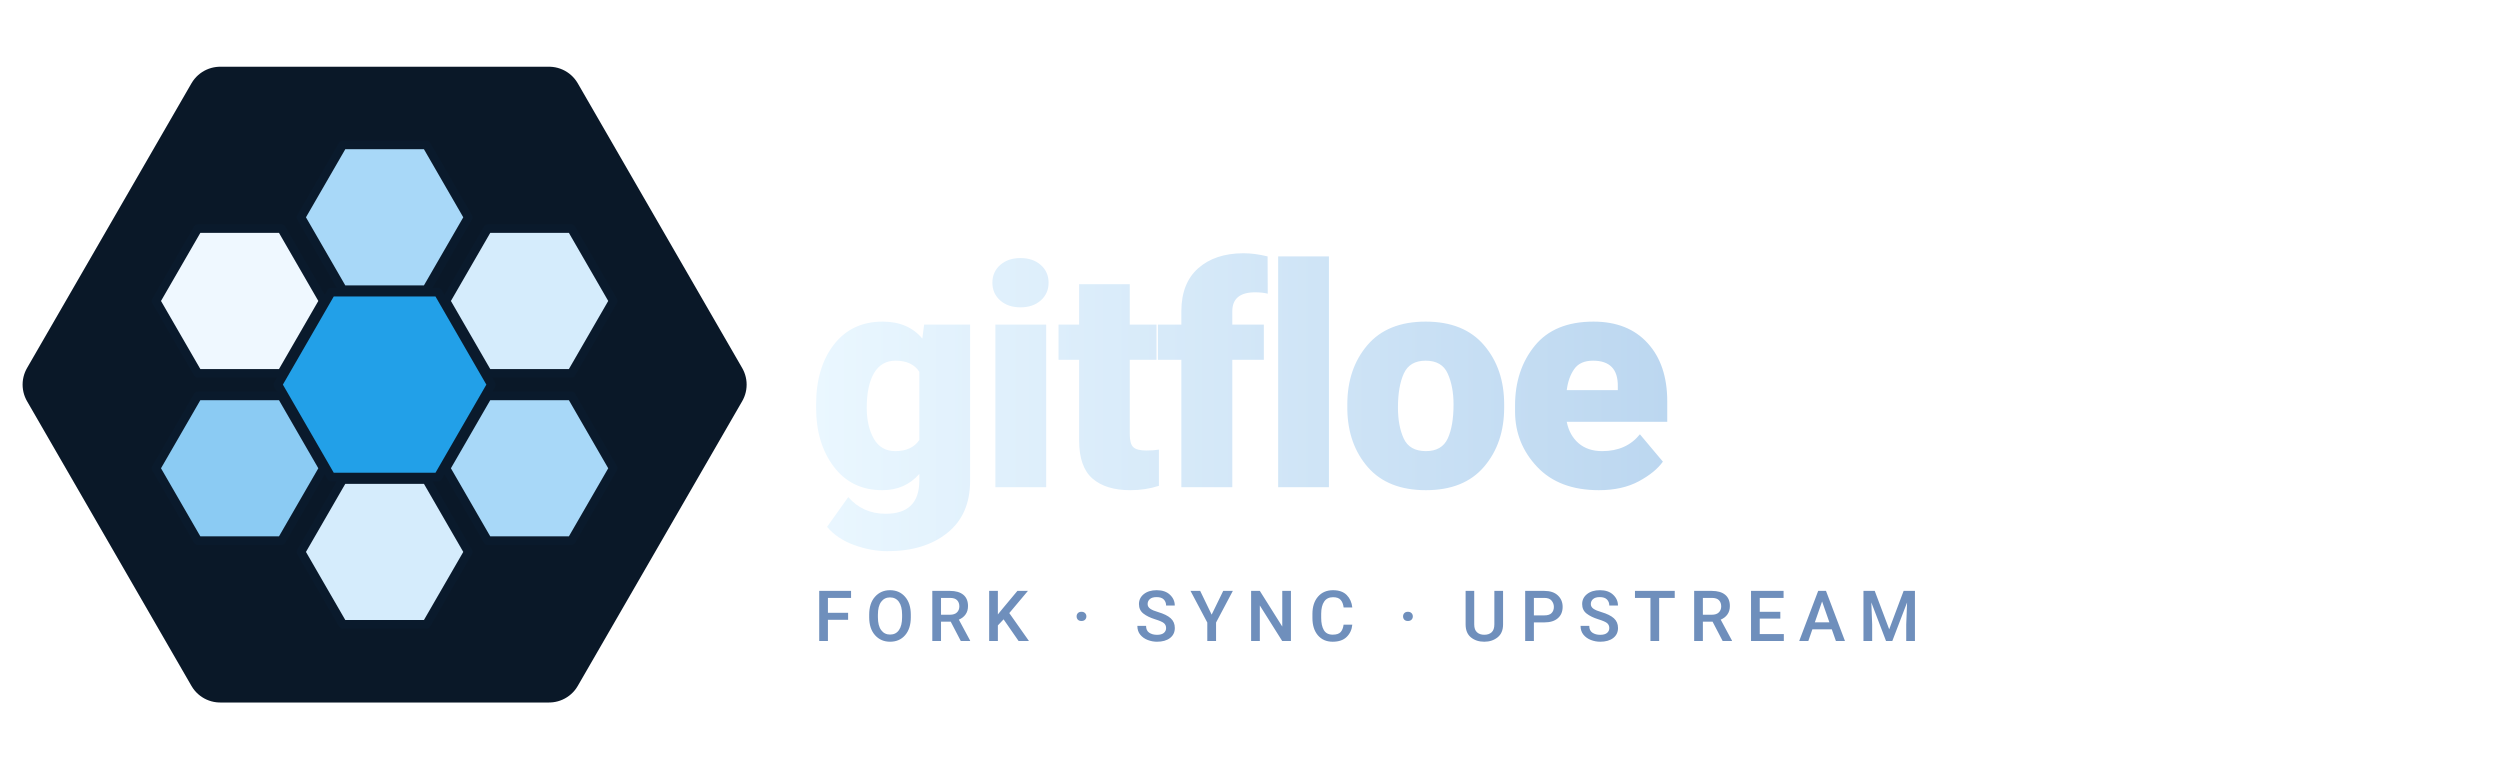
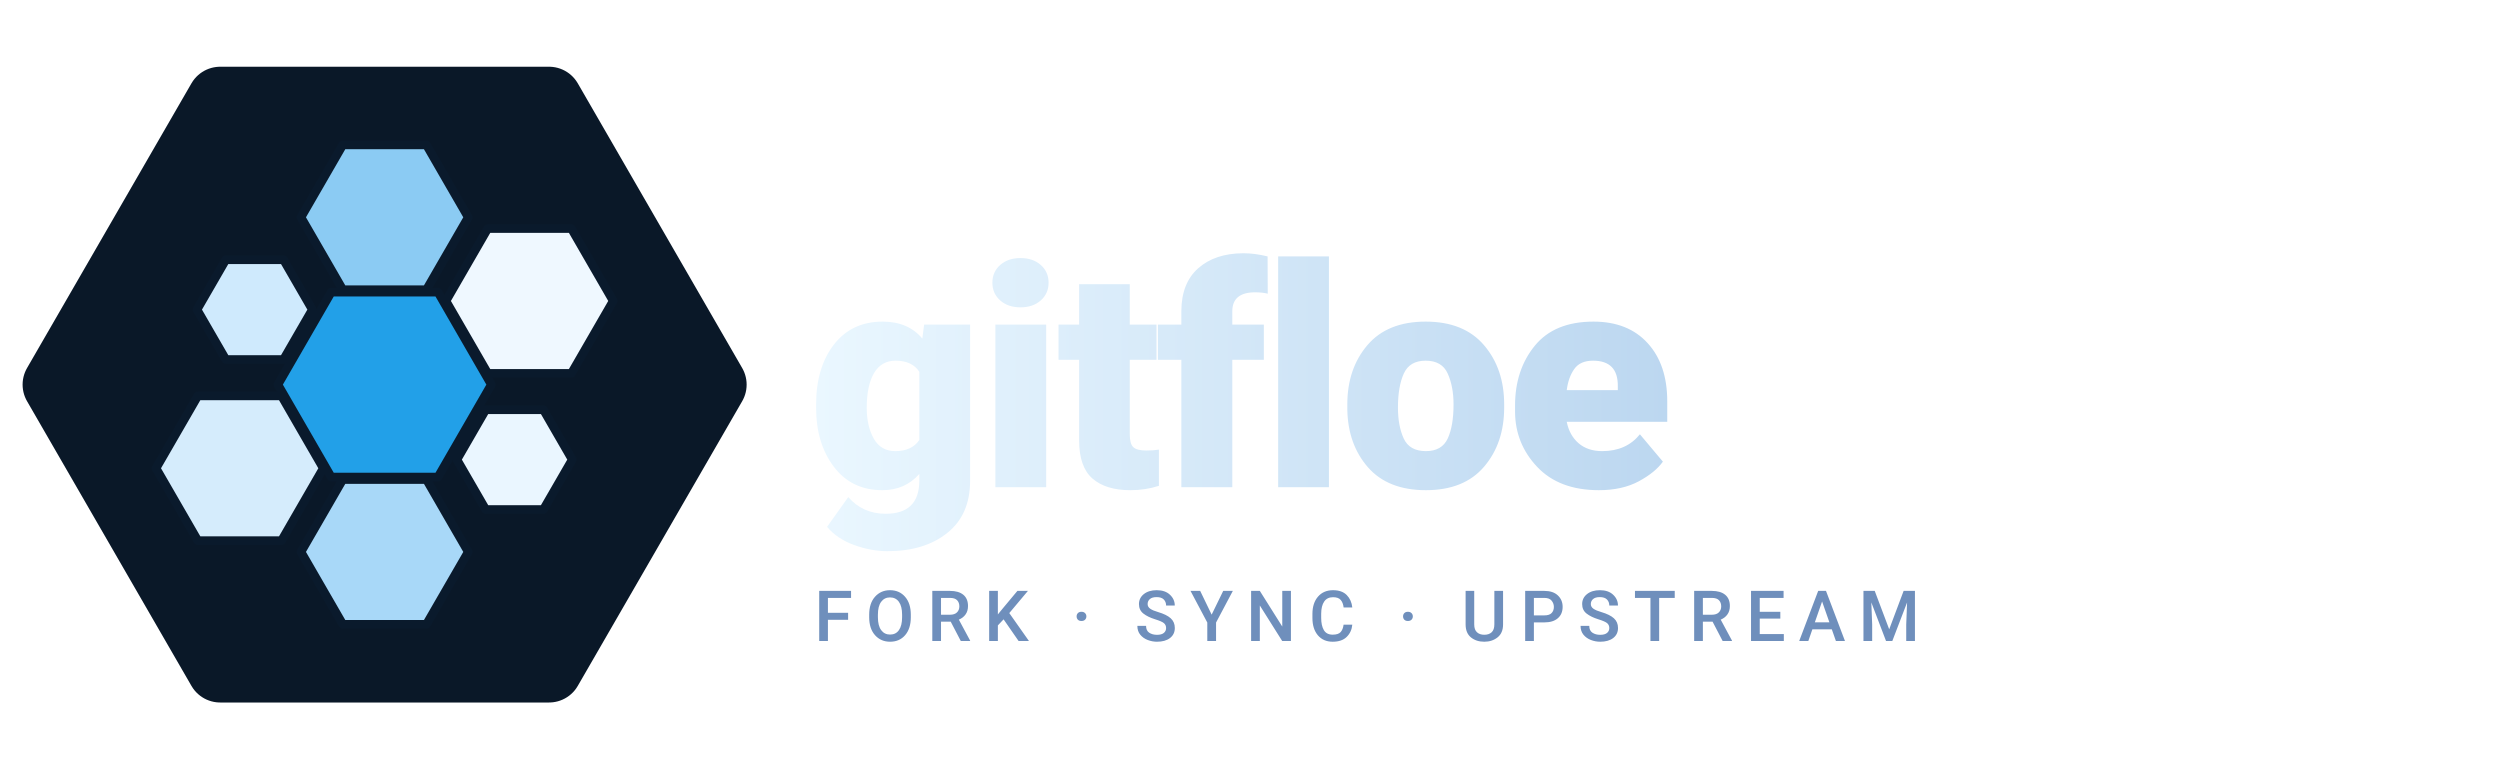
<svg xmlns="http://www.w3.org/2000/svg" viewBox="0 0 780 240" width="780" height="240" role="img" aria-label="gitfloe logo">
  <defs>
    <linearGradient id="ltxt" x1="0" y1="0" x2="1" y2="0">
      <stop offset="0" stop-color="#eaf7ff" />
      <stop offset="1" stop-color="#bcd7f0" />
    </linearGradient>
  </defs>
  <g transform="translate(4.8,4.8) scale(0.45)">
    <path d="M484,256 L370,453.4 L142,453.4 L28,256 L142,58.6 L370,58.6 Z" fill="#0a1828" stroke="#0a1828" stroke-width="46" stroke-linejoin="round" />
    <g>
-       <polygon points="414.5,314.0 385.5,364.2 327.5,364.2 298.5,314.0 327.5,263.8 385.5,263.8" fill="#a8d8f8" stroke="#0a1a2c" stroke-width="6" stroke-linejoin="round" />
-       <polygon points="314.0,372.0 285.0,422.2 227.0,422.2 198.0,372.0 227.0,321.8 285.0,321.8" fill="#d5ecfc" stroke="#0a1a2c" stroke-width="6" stroke-linejoin="round" />
-       <polygon points="213.5,314.0 184.5,364.2 126.5,364.2 97.5,314.0 126.5,263.8 184.5,263.8" fill="#8bcbf3" stroke="#0a1a2c" stroke-width="6" stroke-linejoin="round" />
-       <polygon points="213.5,198.0 184.5,248.2 126.5,248.2 97.5,198.0 126.5,147.8 184.5,147.8" fill="#eff8ff" stroke="#0a1a2c" stroke-width="6" stroke-linejoin="round" />
-       <polygon points="314.0,140.0 285.0,190.2 227.0,190.2 198.0,140.0 227.0,89.8 285.0,89.8" fill="#a8d8f8" stroke="#0a1a2c" stroke-width="6" stroke-linejoin="round" />
-       <polygon points="414.5,198.0 385.5,248.2 327.5,248.2 298.5,198.0 327.5,147.8 385.5,147.8" fill="#d5ecfc" stroke="#0a1a2c" stroke-width="6" stroke-linejoin="round" />
+       <polygon points="314.0,372.0 285.0,422.2 227.0,422.2 198.0,372.0 227.0,321.8 285.0,321.8" fill="#a8d8f8" stroke="#0a1a2c" stroke-width="6" stroke-linejoin="round" />
+       <polygon points="213.5,314.0 184.5,364.2 126.5,364.2 97.5,314.0 126.5,263.8 184.5,263.8" fill="#d5ecfc" stroke="#0a1a2c" stroke-width="6" stroke-linejoin="round" />
+       <polygon points="314.0,140.0 285.0,190.2 227.0,190.2 198.0,140.0 227.0,89.8 285.0,89.8" fill="#8bcbf3" stroke="#0a1a2c" stroke-width="6" stroke-linejoin="round" />
+       <polygon points="414.5,198.0 385.5,248.2 327.5,248.2 298.5,198.0 327.5,147.8 385.5,147.8" fill="#eff8ff" stroke="#0a1a2c" stroke-width="6" stroke-linejoin="round" />
      <polygon points="330.0,256.0 293.0,320.1 219.0,320.1 182.0,256.0 219.0,191.9 293.0,191.9" fill="#22a0e8" stroke="#0a1a2c" stroke-width="6" stroke-linejoin="round" />
+       <polygon points="386.1,308.0 366.1,342.6 326.1,342.6 306.1,308.0 326.1,273.4 366.1,273.4" fill="#eaf6ff" stroke="#0a1a2c" stroke-width="6" stroke-linejoin="round" />
+       <polygon points="205.9,204.0 185.9,238.6 145.9,238.6 125.9,204.0 145.9,169.4 185.9,169.4" fill="#cfeafd" stroke="#0a1a2c" stroke-width="6" stroke-linejoin="round" />
    </g>
  </g>
  <text x="252" y="152" font-size="96" font-weight="800" letter-spacing="-2" fill="url(#ltxt)" font-family="system-ui,-apple-system,'Segoe UI',Roboto,Helvetica,Arial,sans-serif">gitfloe</text>
  <text x="254" y="200" font-size="22" font-weight="500" letter-spacing="4" fill="#6f8fbc" font-family="system-ui,-apple-system,'Segoe UI',Roboto,Helvetica,Arial,sans-serif">FORK · SYNC · UPSTREAM</text>
</svg>
